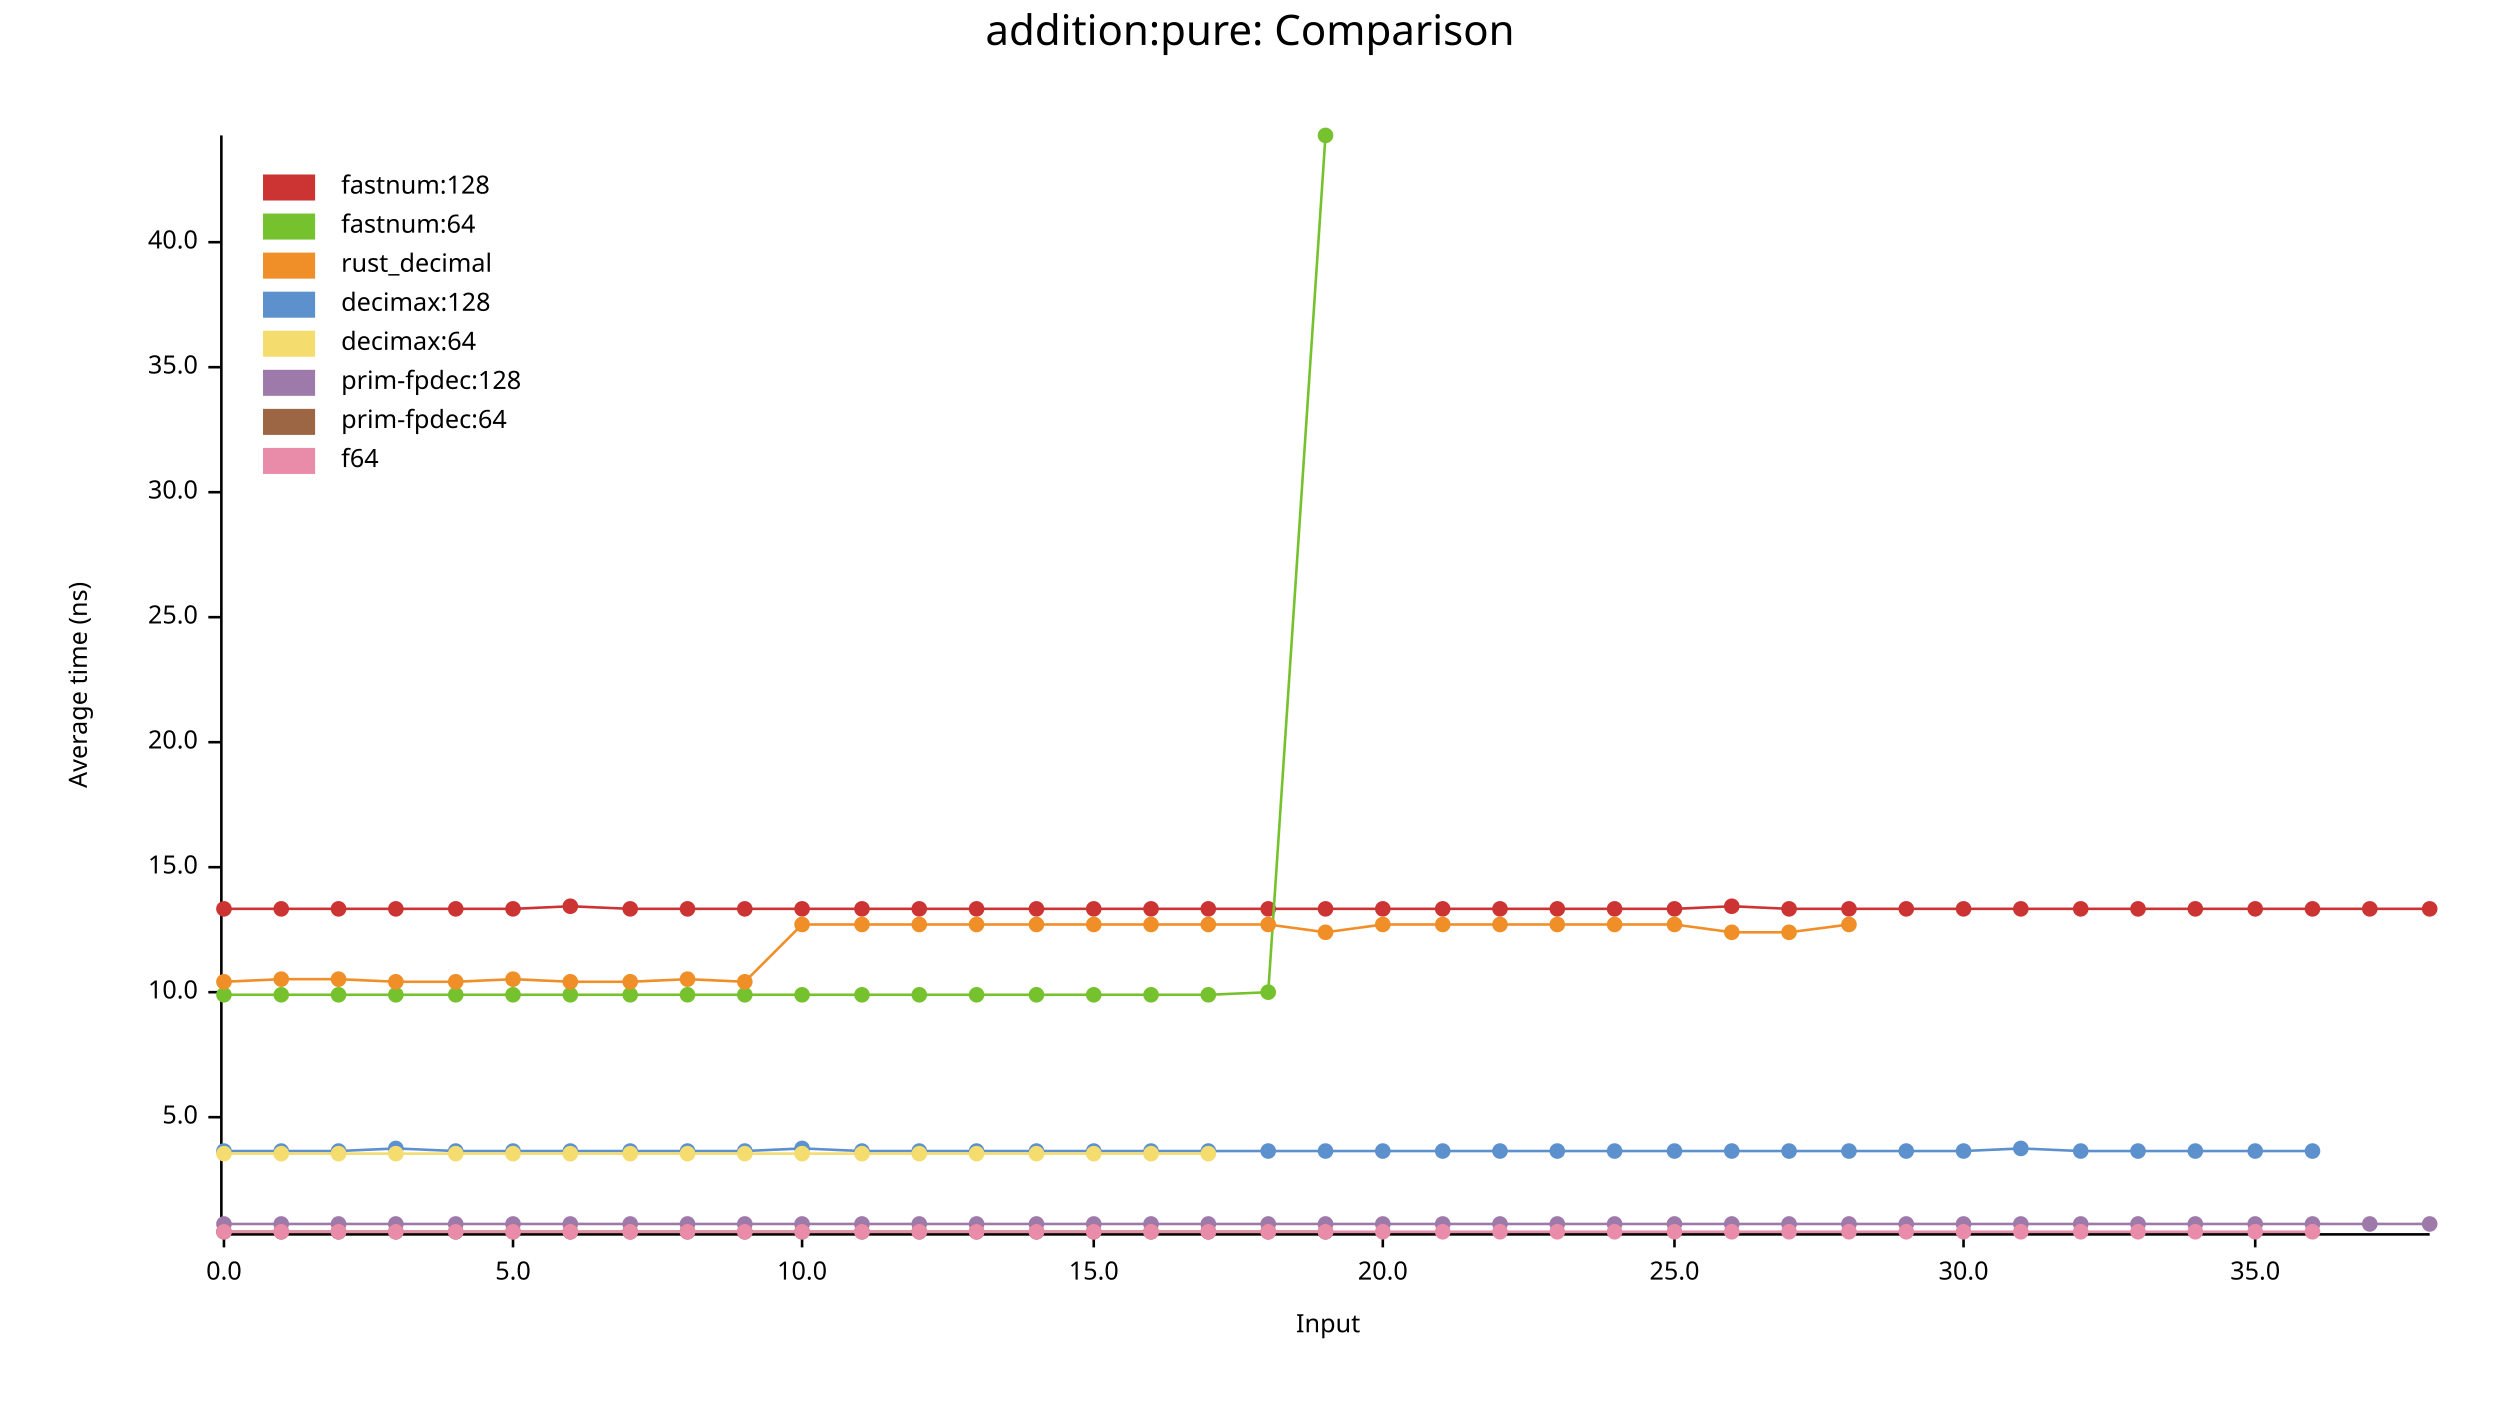
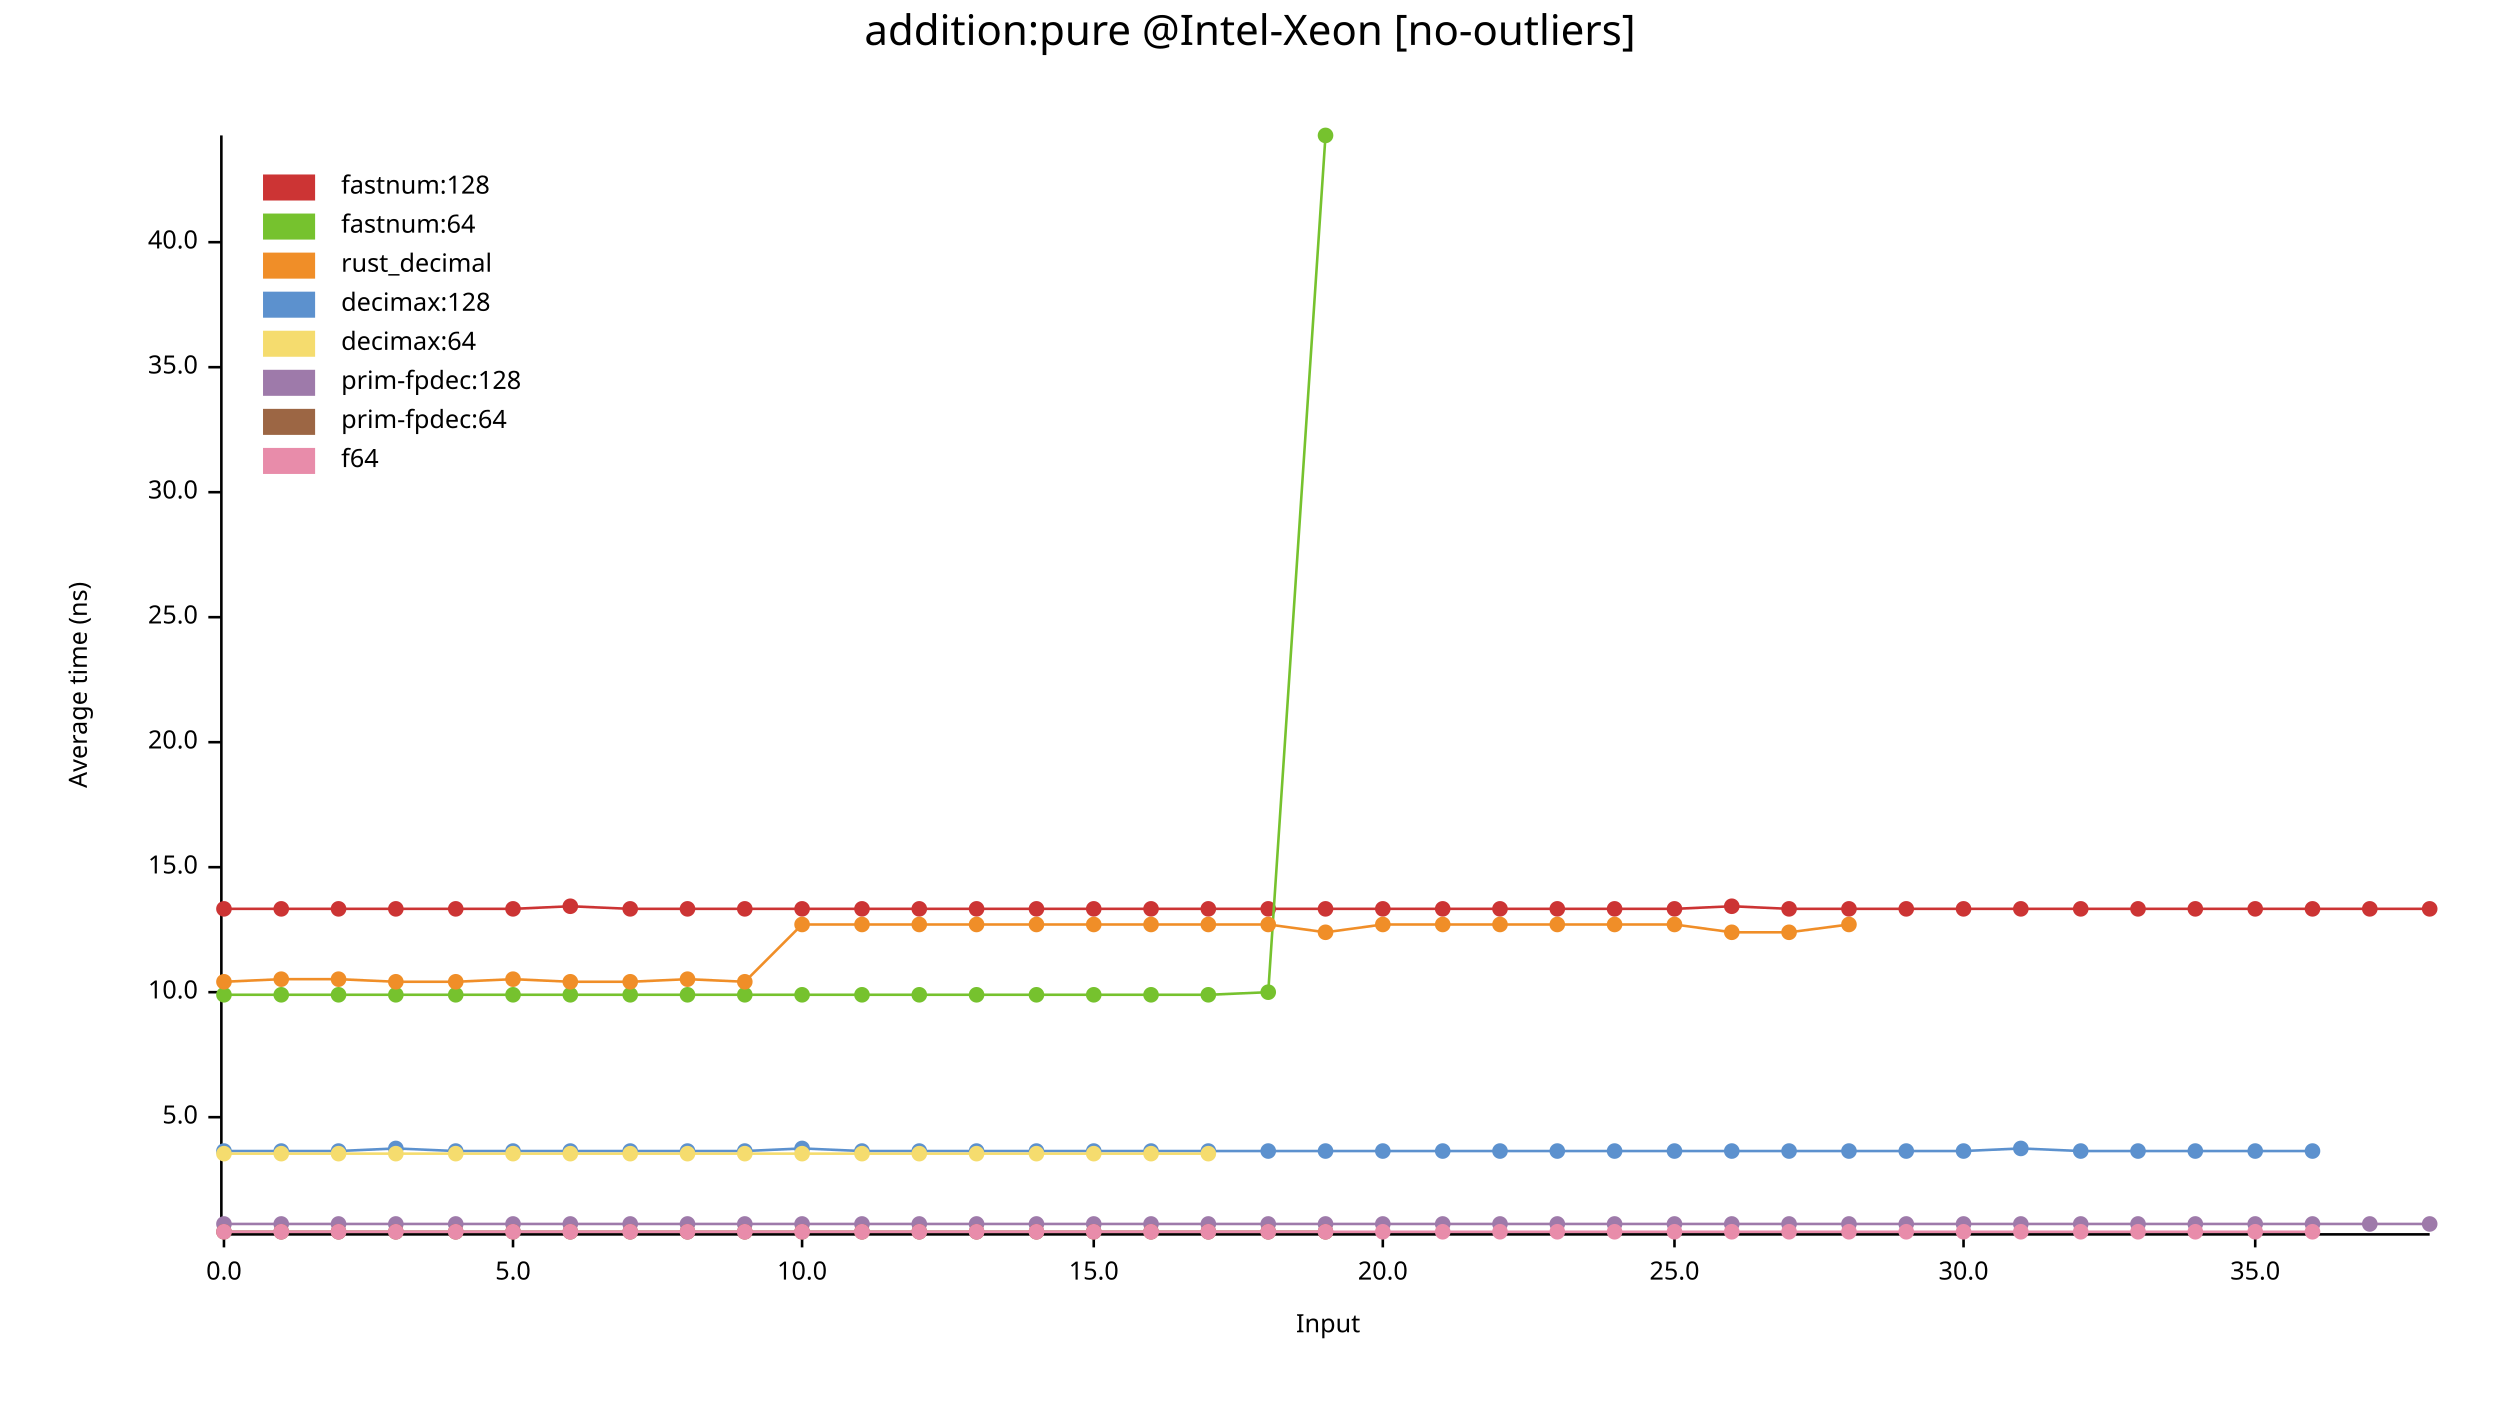
<svg xmlns="http://www.w3.org/2000/svg" width="960" height="540" viewBox="0 0 960 540">
  <text x="480" y="5" dy="0.76em" text-anchor="middle" font-family="sans-serif" font-size="16.129" opacity="1" fill="#000000">
- addition:pure: Comparison
+ addition:pure @Intel-Xeon [no-outliers]
</text>
  <text x="26" y="263" dy="0.76em" text-anchor="middle" font-family="sans-serif" font-size="9.677" opacity="1" fill="#000000" transform="rotate(270, 26, 263)">
Average time (ns)
</text>
  <text x="510" y="514" dy="-0.5ex" text-anchor="middle" font-family="sans-serif" font-size="9.677" opacity="1" fill="#000000">
Input
</text>
  <polyline fill="none" opacity="1" stroke="#000000" stroke-width="1" points="85,52 85,473 " />
  <text x="76" y="429" dy="0.5ex" text-anchor="end" font-family="sans-serif" font-size="9.677" opacity="1" fill="#000000">
5.0
</text>
  <polyline fill="none" opacity="1" stroke="#000000" stroke-width="1" points="80,429 85,429 " />
  <text x="76" y="381" dy="0.5ex" text-anchor="end" font-family="sans-serif" font-size="9.677" opacity="1" fill="#000000">
10.0
</text>
  <polyline fill="none" opacity="1" stroke="#000000" stroke-width="1" points="80,381 85,381 " />
  <text x="76" y="333" dy="0.5ex" text-anchor="end" font-family="sans-serif" font-size="9.677" opacity="1" fill="#000000">
15.0
</text>
  <polyline fill="none" opacity="1" stroke="#000000" stroke-width="1" points="80,333 85,333 " />
  <text x="76" y="285" dy="0.5ex" text-anchor="end" font-family="sans-serif" font-size="9.677" opacity="1" fill="#000000">
20.0
</text>
  <polyline fill="none" opacity="1" stroke="#000000" stroke-width="1" points="80,285 85,285 " />
  <text x="76" y="237" dy="0.5ex" text-anchor="end" font-family="sans-serif" font-size="9.677" opacity="1" fill="#000000">
25.0
</text>
  <polyline fill="none" opacity="1" stroke="#000000" stroke-width="1" points="80,237 85,237 " />
  <text x="76" y="189" dy="0.5ex" text-anchor="end" font-family="sans-serif" font-size="9.677" opacity="1" fill="#000000">
30.0
</text>
  <polyline fill="none" opacity="1" stroke="#000000" stroke-width="1" points="80,189 85,189 " />
  <text x="76" y="141" dy="0.5ex" text-anchor="end" font-family="sans-serif" font-size="9.677" opacity="1" fill="#000000">
35.0
</text>
  <polyline fill="none" opacity="1" stroke="#000000" stroke-width="1" points="80,141 85,141 " />
  <text x="76" y="93" dy="0.5ex" text-anchor="end" font-family="sans-serif" font-size="9.677" opacity="1" fill="#000000">
40.0
</text>
  <polyline fill="none" opacity="1" stroke="#000000" stroke-width="1" points="80,93 85,93 " />
  <polyline fill="none" opacity="1" stroke="#000000" stroke-width="1" points="86,474 933,474 " />
  <text x="86" y="484" dy="0.76em" text-anchor="middle" font-family="sans-serif" font-size="9.677" opacity="1" fill="#000000">
0.0
</text>
  <polyline fill="none" opacity="1" stroke="#000000" stroke-width="1" points="86,474 86,479 " />
  <text x="197" y="484" dy="0.76em" text-anchor="middle" font-family="sans-serif" font-size="9.677" opacity="1" fill="#000000">
5.0
</text>
  <polyline fill="none" opacity="1" stroke="#000000" stroke-width="1" points="197,474 197,479 " />
  <text x="308" y="484" dy="0.76em" text-anchor="middle" font-family="sans-serif" font-size="9.677" opacity="1" fill="#000000">
10.0
</text>
  <polyline fill="none" opacity="1" stroke="#000000" stroke-width="1" points="308,474 308,479 " />
  <text x="420" y="484" dy="0.76em" text-anchor="middle" font-family="sans-serif" font-size="9.677" opacity="1" fill="#000000">
15.0
</text>
  <polyline fill="none" opacity="1" stroke="#000000" stroke-width="1" points="420,474 420,479 " />
  <text x="531" y="484" dy="0.76em" text-anchor="middle" font-family="sans-serif" font-size="9.677" opacity="1" fill="#000000">
20.0
</text>
  <polyline fill="none" opacity="1" stroke="#000000" stroke-width="1" points="531,474 531,479 " />
  <text x="643" y="484" dy="0.76em" text-anchor="middle" font-family="sans-serif" font-size="9.677" opacity="1" fill="#000000">
25.0
</text>
  <polyline fill="none" opacity="1" stroke="#000000" stroke-width="1" points="643,474 643,479 " />
  <text x="754" y="484" dy="0.76em" text-anchor="middle" font-family="sans-serif" font-size="9.677" opacity="1" fill="#000000">
30.0
</text>
  <polyline fill="none" opacity="1" stroke="#000000" stroke-width="1" points="754,474 754,479 " />
  <text x="866" y="484" dy="0.76em" text-anchor="middle" font-family="sans-serif" font-size="9.677" opacity="1" fill="#000000">
35.0
</text>
  <polyline fill="none" opacity="1" stroke="#000000" stroke-width="1" points="866,474 866,479 " />
  <circle cx="86" cy="349" r="3" opacity="1" fill="#CC3434" stroke="none" stroke-width="1" />
  <circle cx="108" cy="349" r="3" opacity="1" fill="#CC3434" stroke="none" stroke-width="1" />
  <circle cx="130" cy="349" r="3" opacity="1" fill="#CC3434" stroke="none" stroke-width="1" />
  <circle cx="152" cy="349" r="3" opacity="1" fill="#CC3434" stroke="none" stroke-width="1" />
  <circle cx="175" cy="349" r="3" opacity="1" fill="#CC3434" stroke="none" stroke-width="1" />
  <circle cx="197" cy="349" r="3" opacity="1" fill="#CC3434" stroke="none" stroke-width="1" />
  <circle cx="219" cy="348" r="3" opacity="1" fill="#CC3434" stroke="none" stroke-width="1" />
  <circle cx="242" cy="349" r="3" opacity="1" fill="#CC3434" stroke="none" stroke-width="1" />
  <circle cx="264" cy="349" r="3" opacity="1" fill="#CC3434" stroke="none" stroke-width="1" />
  <circle cx="286" cy="349" r="3" opacity="1" fill="#CC3434" stroke="none" stroke-width="1" />
  <circle cx="308" cy="349" r="3" opacity="1" fill="#CC3434" stroke="none" stroke-width="1" />
  <circle cx="331" cy="349" r="3" opacity="1" fill="#CC3434" stroke="none" stroke-width="1" />
  <circle cx="353" cy="349" r="3" opacity="1" fill="#CC3434" stroke="none" stroke-width="1" />
  <circle cx="375" cy="349" r="3" opacity="1" fill="#CC3434" stroke="none" stroke-width="1" />
  <circle cx="398" cy="349" r="3" opacity="1" fill="#CC3434" stroke="none" stroke-width="1" />
  <circle cx="420" cy="349" r="3" opacity="1" fill="#CC3434" stroke="none" stroke-width="1" />
  <circle cx="442" cy="349" r="3" opacity="1" fill="#CC3434" stroke="none" stroke-width="1" />
  <circle cx="464" cy="349" r="3" opacity="1" fill="#CC3434" stroke="none" stroke-width="1" />
  <circle cx="487" cy="349" r="3" opacity="1" fill="#CC3434" stroke="none" stroke-width="1" />
  <circle cx="509" cy="349" r="3" opacity="1" fill="#CC3434" stroke="none" stroke-width="1" />
  <circle cx="531" cy="349" r="3" opacity="1" fill="#CC3434" stroke="none" stroke-width="1" />
  <circle cx="554" cy="349" r="3" opacity="1" fill="#CC3434" stroke="none" stroke-width="1" />
  <circle cx="576" cy="349" r="3" opacity="1" fill="#CC3434" stroke="none" stroke-width="1" />
  <circle cx="598" cy="349" r="3" opacity="1" fill="#CC3434" stroke="none" stroke-width="1" />
  <circle cx="620" cy="349" r="3" opacity="1" fill="#CC3434" stroke="none" stroke-width="1" />
  <circle cx="643" cy="349" r="3" opacity="1" fill="#CC3434" stroke="none" stroke-width="1" />
  <circle cx="665" cy="348" r="3" opacity="1" fill="#CC3434" stroke="none" stroke-width="1" />
  <circle cx="687" cy="349" r="3" opacity="1" fill="#CC3434" stroke="none" stroke-width="1" />
  <circle cx="710" cy="349" r="3" opacity="1" fill="#CC3434" stroke="none" stroke-width="1" />
  <circle cx="732" cy="349" r="3" opacity="1" fill="#CC3434" stroke="none" stroke-width="1" />
  <circle cx="754" cy="349" r="3" opacity="1" fill="#CC3434" stroke="none" stroke-width="1" />
  <circle cx="776" cy="349" r="3" opacity="1" fill="#CC3434" stroke="none" stroke-width="1" />
  <circle cx="799" cy="349" r="3" opacity="1" fill="#CC3434" stroke="none" stroke-width="1" />
  <circle cx="821" cy="349" r="3" opacity="1" fill="#CC3434" stroke="none" stroke-width="1" />
  <circle cx="843" cy="349" r="3" opacity="1" fill="#CC3434" stroke="none" stroke-width="1" />
  <circle cx="866" cy="349" r="3" opacity="1" fill="#CC3434" stroke="none" stroke-width="1" />
  <circle cx="888" cy="349" r="3" opacity="1" fill="#CC3434" stroke="none" stroke-width="1" />
  <circle cx="910" cy="349" r="3" opacity="1" fill="#CC3434" stroke="none" stroke-width="1" />
  <circle cx="933" cy="349" r="3" opacity="1" fill="#CC3434" stroke="none" stroke-width="1" />
  <polyline fill="none" opacity="1" stroke="#CC3434" stroke-width="1" points="86,349 108,349 130,349 152,349 175,349 197,349 219,348 242,349 264,349 286,349 308,349 331,349 353,349 375,349 398,349 420,349 442,349 464,349 487,349 509,349 531,349 554,349 576,349 598,349 620,349 643,349 665,348 687,349 710,349 732,349 754,349 776,349 799,349 821,349 843,349 866,349 888,349 910,349 933,349 " />
  <circle cx="86" cy="382" r="3" opacity="1" fill="#76C22E" stroke="none" stroke-width="1" />
  <circle cx="108" cy="382" r="3" opacity="1" fill="#76C22E" stroke="none" stroke-width="1" />
  <circle cx="130" cy="382" r="3" opacity="1" fill="#76C22E" stroke="none" stroke-width="1" />
  <circle cx="152" cy="382" r="3" opacity="1" fill="#76C22E" stroke="none" stroke-width="1" />
  <circle cx="175" cy="382" r="3" opacity="1" fill="#76C22E" stroke="none" stroke-width="1" />
  <circle cx="197" cy="382" r="3" opacity="1" fill="#76C22E" stroke="none" stroke-width="1" />
  <circle cx="219" cy="382" r="3" opacity="1" fill="#76C22E" stroke="none" stroke-width="1" />
  <circle cx="242" cy="382" r="3" opacity="1" fill="#76C22E" stroke="none" stroke-width="1" />
  <circle cx="264" cy="382" r="3" opacity="1" fill="#76C22E" stroke="none" stroke-width="1" />
  <circle cx="286" cy="382" r="3" opacity="1" fill="#76C22E" stroke="none" stroke-width="1" />
  <circle cx="308" cy="382" r="3" opacity="1" fill="#76C22E" stroke="none" stroke-width="1" />
  <circle cx="331" cy="382" r="3" opacity="1" fill="#76C22E" stroke="none" stroke-width="1" />
  <circle cx="353" cy="382" r="3" opacity="1" fill="#76C22E" stroke="none" stroke-width="1" />
  <circle cx="375" cy="382" r="3" opacity="1" fill="#76C22E" stroke="none" stroke-width="1" />
  <circle cx="398" cy="382" r="3" opacity="1" fill="#76C22E" stroke="none" stroke-width="1" />
  <circle cx="420" cy="382" r="3" opacity="1" fill="#76C22E" stroke="none" stroke-width="1" />
  <circle cx="442" cy="382" r="3" opacity="1" fill="#76C22E" stroke="none" stroke-width="1" />
  <circle cx="464" cy="382" r="3" opacity="1" fill="#76C22E" stroke="none" stroke-width="1" />
  <circle cx="487" cy="381" r="3" opacity="1" fill="#76C22E" stroke="none" stroke-width="1" />
  <circle cx="509" cy="52" r="3" opacity="1" fill="#76C22E" stroke="none" stroke-width="1" />
  <polyline fill="none" opacity="1" stroke="#76C22E" stroke-width="1" points="86,382 108,382 130,382 152,382 175,382 197,382 219,382 242,382 264,382 286,382 308,382 331,382 353,382 375,382 398,382 420,382 442,382 464,382 487,381 509,52 " />
  <circle cx="86" cy="377" r="3" opacity="1" fill="#F08E28" stroke="none" stroke-width="1" />
  <circle cx="108" cy="376" r="3" opacity="1" fill="#F08E28" stroke="none" stroke-width="1" />
  <circle cx="130" cy="376" r="3" opacity="1" fill="#F08E28" stroke="none" stroke-width="1" />
  <circle cx="152" cy="377" r="3" opacity="1" fill="#F08E28" stroke="none" stroke-width="1" />
  <circle cx="175" cy="377" r="3" opacity="1" fill="#F08E28" stroke="none" stroke-width="1" />
  <circle cx="197" cy="376" r="3" opacity="1" fill="#F08E28" stroke="none" stroke-width="1" />
  <circle cx="219" cy="377" r="3" opacity="1" fill="#F08E28" stroke="none" stroke-width="1" />
  <circle cx="242" cy="377" r="3" opacity="1" fill="#F08E28" stroke="none" stroke-width="1" />
  <circle cx="264" cy="376" r="3" opacity="1" fill="#F08E28" stroke="none" stroke-width="1" />
  <circle cx="286" cy="377" r="3" opacity="1" fill="#F08E28" stroke="none" stroke-width="1" />
  <circle cx="308" cy="355" r="3" opacity="1" fill="#F08E28" stroke="none" stroke-width="1" />
  <circle cx="331" cy="355" r="3" opacity="1" fill="#F08E28" stroke="none" stroke-width="1" />
  <circle cx="353" cy="355" r="3" opacity="1" fill="#F08E28" stroke="none" stroke-width="1" />
  <circle cx="375" cy="355" r="3" opacity="1" fill="#F08E28" stroke="none" stroke-width="1" />
  <circle cx="398" cy="355" r="3" opacity="1" fill="#F08E28" stroke="none" stroke-width="1" />
  <circle cx="420" cy="355" r="3" opacity="1" fill="#F08E28" stroke="none" stroke-width="1" />
  <circle cx="442" cy="355" r="3" opacity="1" fill="#F08E28" stroke="none" stroke-width="1" />
  <circle cx="464" cy="355" r="3" opacity="1" fill="#F08E28" stroke="none" stroke-width="1" />
  <circle cx="487" cy="355" r="3" opacity="1" fill="#F08E28" stroke="none" stroke-width="1" />
  <circle cx="509" cy="358" r="3" opacity="1" fill="#F08E28" stroke="none" stroke-width="1" />
  <circle cx="531" cy="355" r="3" opacity="1" fill="#F08E28" stroke="none" stroke-width="1" />
  <circle cx="554" cy="355" r="3" opacity="1" fill="#F08E28" stroke="none" stroke-width="1" />
  <circle cx="576" cy="355" r="3" opacity="1" fill="#F08E28" stroke="none" stroke-width="1" />
  <circle cx="598" cy="355" r="3" opacity="1" fill="#F08E28" stroke="none" stroke-width="1" />
  <circle cx="620" cy="355" r="3" opacity="1" fill="#F08E28" stroke="none" stroke-width="1" />
  <circle cx="643" cy="355" r="3" opacity="1" fill="#F08E28" stroke="none" stroke-width="1" />
  <circle cx="665" cy="358" r="3" opacity="1" fill="#F08E28" stroke="none" stroke-width="1" />
  <circle cx="687" cy="358" r="3" opacity="1" fill="#F08E28" stroke="none" stroke-width="1" />
  <circle cx="710" cy="355" r="3" opacity="1" fill="#F08E28" stroke="none" stroke-width="1" />
  <polyline fill="none" opacity="1" stroke="#F08E28" stroke-width="1" points="86,377 108,376 130,376 152,377 175,377 197,376 219,377 242,377 264,376 286,377 308,355 331,355 353,355 375,355 398,355 420,355 442,355 464,355 487,355 509,358 531,355 554,355 576,355 598,355 620,355 643,355 665,358 687,358 710,355 " />
  <circle cx="86" cy="442" r="3" opacity="1" fill="#5C91CE" stroke="none" stroke-width="1" />
  <circle cx="108" cy="442" r="3" opacity="1" fill="#5C91CE" stroke="none" stroke-width="1" />
  <circle cx="130" cy="442" r="3" opacity="1" fill="#5C91CE" stroke="none" stroke-width="1" />
  <circle cx="152" cy="441" r="3" opacity="1" fill="#5C91CE" stroke="none" stroke-width="1" />
  <circle cx="175" cy="442" r="3" opacity="1" fill="#5C91CE" stroke="none" stroke-width="1" />
  <circle cx="197" cy="442" r="3" opacity="1" fill="#5C91CE" stroke="none" stroke-width="1" />
  <circle cx="219" cy="442" r="3" opacity="1" fill="#5C91CE" stroke="none" stroke-width="1" />
  <circle cx="242" cy="442" r="3" opacity="1" fill="#5C91CE" stroke="none" stroke-width="1" />
  <circle cx="264" cy="442" r="3" opacity="1" fill="#5C91CE" stroke="none" stroke-width="1" />
  <circle cx="286" cy="442" r="3" opacity="1" fill="#5C91CE" stroke="none" stroke-width="1" />
  <circle cx="308" cy="441" r="3" opacity="1" fill="#5C91CE" stroke="none" stroke-width="1" />
  <circle cx="331" cy="442" r="3" opacity="1" fill="#5C91CE" stroke="none" stroke-width="1" />
  <circle cx="353" cy="442" r="3" opacity="1" fill="#5C91CE" stroke="none" stroke-width="1" />
  <circle cx="375" cy="442" r="3" opacity="1" fill="#5C91CE" stroke="none" stroke-width="1" />
  <circle cx="398" cy="442" r="3" opacity="1" fill="#5C91CE" stroke="none" stroke-width="1" />
  <circle cx="420" cy="442" r="3" opacity="1" fill="#5C91CE" stroke="none" stroke-width="1" />
  <circle cx="442" cy="442" r="3" opacity="1" fill="#5C91CE" stroke="none" stroke-width="1" />
  <circle cx="464" cy="442" r="3" opacity="1" fill="#5C91CE" stroke="none" stroke-width="1" />
  <circle cx="487" cy="442" r="3" opacity="1" fill="#5C91CE" stroke="none" stroke-width="1" />
  <circle cx="509" cy="442" r="3" opacity="1" fill="#5C91CE" stroke="none" stroke-width="1" />
  <circle cx="531" cy="442" r="3" opacity="1" fill="#5C91CE" stroke="none" stroke-width="1" />
  <circle cx="554" cy="442" r="3" opacity="1" fill="#5C91CE" stroke="none" stroke-width="1" />
  <circle cx="576" cy="442" r="3" opacity="1" fill="#5C91CE" stroke="none" stroke-width="1" />
  <circle cx="598" cy="442" r="3" opacity="1" fill="#5C91CE" stroke="none" stroke-width="1" />
  <circle cx="620" cy="442" r="3" opacity="1" fill="#5C91CE" stroke="none" stroke-width="1" />
  <circle cx="643" cy="442" r="3" opacity="1" fill="#5C91CE" stroke="none" stroke-width="1" />
  <circle cx="665" cy="442" r="3" opacity="1" fill="#5C91CE" stroke="none" stroke-width="1" />
  <circle cx="687" cy="442" r="3" opacity="1" fill="#5C91CE" stroke="none" stroke-width="1" />
  <circle cx="710" cy="442" r="3" opacity="1" fill="#5C91CE" stroke="none" stroke-width="1" />
  <circle cx="732" cy="442" r="3" opacity="1" fill="#5C91CE" stroke="none" stroke-width="1" />
  <circle cx="754" cy="442" r="3" opacity="1" fill="#5C91CE" stroke="none" stroke-width="1" />
  <circle cx="776" cy="441" r="3" opacity="1" fill="#5C91CE" stroke="none" stroke-width="1" />
  <circle cx="799" cy="442" r="3" opacity="1" fill="#5C91CE" stroke="none" stroke-width="1" />
  <circle cx="821" cy="442" r="3" opacity="1" fill="#5C91CE" stroke="none" stroke-width="1" />
  <circle cx="843" cy="442" r="3" opacity="1" fill="#5C91CE" stroke="none" stroke-width="1" />
  <circle cx="866" cy="442" r="3" opacity="1" fill="#5C91CE" stroke="none" stroke-width="1" />
  <circle cx="888" cy="442" r="3" opacity="1" fill="#5C91CE" stroke="none" stroke-width="1" />
  <polyline fill="none" opacity="1" stroke="#5C91CE" stroke-width="1" points="86,442 108,442 130,442 152,441 175,442 197,442 219,442 242,442 264,442 286,442 308,441 331,442 353,442 375,442 398,442 420,442 442,442 464,442 487,442 509,442 531,442 554,442 576,442 598,442 620,442 643,442 665,442 687,442 710,442 732,442 754,442 776,441 799,442 821,442 843,442 866,442 888,442 " />
  <circle cx="86" cy="443" r="3" opacity="1" fill="#F5DC6E" stroke="none" stroke-width="1" />
  <circle cx="108" cy="443" r="3" opacity="1" fill="#F5DC6E" stroke="none" stroke-width="1" />
  <circle cx="130" cy="443" r="3" opacity="1" fill="#F5DC6E" stroke="none" stroke-width="1" />
  <circle cx="152" cy="443" r="3" opacity="1" fill="#F5DC6E" stroke="none" stroke-width="1" />
  <circle cx="175" cy="443" r="3" opacity="1" fill="#F5DC6E" stroke="none" stroke-width="1" />
  <circle cx="197" cy="443" r="3" opacity="1" fill="#F5DC6E" stroke="none" stroke-width="1" />
  <circle cx="219" cy="443" r="3" opacity="1" fill="#F5DC6E" stroke="none" stroke-width="1" />
  <circle cx="242" cy="443" r="3" opacity="1" fill="#F5DC6E" stroke="none" stroke-width="1" />
  <circle cx="264" cy="443" r="3" opacity="1" fill="#F5DC6E" stroke="none" stroke-width="1" />
  <circle cx="286" cy="443" r="3" opacity="1" fill="#F5DC6E" stroke="none" stroke-width="1" />
  <circle cx="308" cy="443" r="3" opacity="1" fill="#F5DC6E" stroke="none" stroke-width="1" />
  <circle cx="331" cy="443" r="3" opacity="1" fill="#F5DC6E" stroke="none" stroke-width="1" />
  <circle cx="353" cy="443" r="3" opacity="1" fill="#F5DC6E" stroke="none" stroke-width="1" />
  <circle cx="375" cy="443" r="3" opacity="1" fill="#F5DC6E" stroke="none" stroke-width="1" />
  <circle cx="398" cy="443" r="3" opacity="1" fill="#F5DC6E" stroke="none" stroke-width="1" />
  <circle cx="420" cy="443" r="3" opacity="1" fill="#F5DC6E" stroke="none" stroke-width="1" />
  <circle cx="442" cy="443" r="3" opacity="1" fill="#F5DC6E" stroke="none" stroke-width="1" />
  <circle cx="464" cy="443" r="3" opacity="1" fill="#F5DC6E" stroke="none" stroke-width="1" />
  <polyline fill="none" opacity="1" stroke="#F5DC6E" stroke-width="1" points="86,443 108,443 130,443 152,443 175,443 197,443 219,443 242,443 264,443 286,443 308,443 331,443 353,443 375,443 398,443 420,443 442,443 464,443 " />
  <circle cx="86" cy="470" r="3" opacity="1" fill="#9E7AAA" stroke="none" stroke-width="1" />
  <circle cx="108" cy="470" r="3" opacity="1" fill="#9E7AAA" stroke="none" stroke-width="1" />
  <circle cx="130" cy="470" r="3" opacity="1" fill="#9E7AAA" stroke="none" stroke-width="1" />
  <circle cx="152" cy="470" r="3" opacity="1" fill="#9E7AAA" stroke="none" stroke-width="1" />
  <circle cx="175" cy="470" r="3" opacity="1" fill="#9E7AAA" stroke="none" stroke-width="1" />
  <circle cx="197" cy="470" r="3" opacity="1" fill="#9E7AAA" stroke="none" stroke-width="1" />
  <circle cx="219" cy="470" r="3" opacity="1" fill="#9E7AAA" stroke="none" stroke-width="1" />
  <circle cx="242" cy="470" r="3" opacity="1" fill="#9E7AAA" stroke="none" stroke-width="1" />
  <circle cx="264" cy="470" r="3" opacity="1" fill="#9E7AAA" stroke="none" stroke-width="1" />
  <circle cx="286" cy="470" r="3" opacity="1" fill="#9E7AAA" stroke="none" stroke-width="1" />
  <circle cx="308" cy="470" r="3" opacity="1" fill="#9E7AAA" stroke="none" stroke-width="1" />
  <circle cx="331" cy="470" r="3" opacity="1" fill="#9E7AAA" stroke="none" stroke-width="1" />
  <circle cx="353" cy="470" r="3" opacity="1" fill="#9E7AAA" stroke="none" stroke-width="1" />
  <circle cx="375" cy="470" r="3" opacity="1" fill="#9E7AAA" stroke="none" stroke-width="1" />
  <circle cx="398" cy="470" r="3" opacity="1" fill="#9E7AAA" stroke="none" stroke-width="1" />
  <circle cx="420" cy="470" r="3" opacity="1" fill="#9E7AAA" stroke="none" stroke-width="1" />
  <circle cx="442" cy="470" r="3" opacity="1" fill="#9E7AAA" stroke="none" stroke-width="1" />
  <circle cx="464" cy="470" r="3" opacity="1" fill="#9E7AAA" stroke="none" stroke-width="1" />
  <circle cx="487" cy="470" r="3" opacity="1" fill="#9E7AAA" stroke="none" stroke-width="1" />
  <circle cx="509" cy="470" r="3" opacity="1" fill="#9E7AAA" stroke="none" stroke-width="1" />
  <circle cx="531" cy="470" r="3" opacity="1" fill="#9E7AAA" stroke="none" stroke-width="1" />
  <circle cx="554" cy="470" r="3" opacity="1" fill="#9E7AAA" stroke="none" stroke-width="1" />
  <circle cx="576" cy="470" r="3" opacity="1" fill="#9E7AAA" stroke="none" stroke-width="1" />
  <circle cx="598" cy="470" r="3" opacity="1" fill="#9E7AAA" stroke="none" stroke-width="1" />
  <circle cx="620" cy="470" r="3" opacity="1" fill="#9E7AAA" stroke="none" stroke-width="1" />
  <circle cx="643" cy="470" r="3" opacity="1" fill="#9E7AAA" stroke="none" stroke-width="1" />
  <circle cx="665" cy="470" r="3" opacity="1" fill="#9E7AAA" stroke="none" stroke-width="1" />
  <circle cx="687" cy="470" r="3" opacity="1" fill="#9E7AAA" stroke="none" stroke-width="1" />
  <circle cx="710" cy="470" r="3" opacity="1" fill="#9E7AAA" stroke="none" stroke-width="1" />
  <circle cx="732" cy="470" r="3" opacity="1" fill="#9E7AAA" stroke="none" stroke-width="1" />
  <circle cx="754" cy="470" r="3" opacity="1" fill="#9E7AAA" stroke="none" stroke-width="1" />
  <circle cx="776" cy="470" r="3" opacity="1" fill="#9E7AAA" stroke="none" stroke-width="1" />
  <circle cx="799" cy="470" r="3" opacity="1" fill="#9E7AAA" stroke="none" stroke-width="1" />
  <circle cx="821" cy="470" r="3" opacity="1" fill="#9E7AAA" stroke="none" stroke-width="1" />
  <circle cx="843" cy="470" r="3" opacity="1" fill="#9E7AAA" stroke="none" stroke-width="1" />
  <circle cx="866" cy="470" r="3" opacity="1" fill="#9E7AAA" stroke="none" stroke-width="1" />
  <circle cx="888" cy="470" r="3" opacity="1" fill="#9E7AAA" stroke="none" stroke-width="1" />
  <circle cx="910" cy="470" r="3" opacity="1" fill="#9E7AAA" stroke="none" stroke-width="1" />
  <circle cx="933" cy="470" r="3" opacity="1" fill="#9E7AAA" stroke="none" stroke-width="1" />
  <polyline fill="none" opacity="1" stroke="#9E7AAA" stroke-width="1" points="86,470 108,470 130,470 152,470 175,470 197,470 219,470 242,470 264,470 286,470 308,470 331,470 353,470 375,470 398,470 420,470 442,470 464,470 487,470 509,470 531,470 554,470 576,470 598,470 620,470 643,470 665,470 687,470 710,470 732,470 754,470 776,470 799,470 821,470 843,470 866,470 888,470 910,470 933,470 " />
  <circle cx="86" cy="473" r="3" opacity="1" fill="#9C6644" stroke="none" stroke-width="1" />
  <circle cx="108" cy="473" r="3" opacity="1" fill="#9C6644" stroke="none" stroke-width="1" />
  <circle cx="130" cy="473" r="3" opacity="1" fill="#9C6644" stroke="none" stroke-width="1" />
  <circle cx="152" cy="473" r="3" opacity="1" fill="#9C6644" stroke="none" stroke-width="1" />
  <circle cx="175" cy="473" r="3" opacity="1" fill="#9C6644" stroke="none" stroke-width="1" />
  <circle cx="197" cy="473" r="3" opacity="1" fill="#9C6644" stroke="none" stroke-width="1" />
  <circle cx="219" cy="473" r="3" opacity="1" fill="#9C6644" stroke="none" stroke-width="1" />
  <circle cx="242" cy="473" r="3" opacity="1" fill="#9C6644" stroke="none" stroke-width="1" />
  <circle cx="264" cy="473" r="3" opacity="1" fill="#9C6644" stroke="none" stroke-width="1" />
  <circle cx="286" cy="473" r="3" opacity="1" fill="#9C6644" stroke="none" stroke-width="1" />
  <circle cx="308" cy="473" r="3" opacity="1" fill="#9C6644" stroke="none" stroke-width="1" />
  <circle cx="331" cy="473" r="3" opacity="1" fill="#9C6644" stroke="none" stroke-width="1" />
  <circle cx="353" cy="473" r="3" opacity="1" fill="#9C6644" stroke="none" stroke-width="1" />
  <circle cx="375" cy="473" r="3" opacity="1" fill="#9C6644" stroke="none" stroke-width="1" />
  <circle cx="398" cy="473" r="3" opacity="1" fill="#9C6644" stroke="none" stroke-width="1" />
  <circle cx="420" cy="473" r="3" opacity="1" fill="#9C6644" stroke="none" stroke-width="1" />
  <circle cx="442" cy="473" r="3" opacity="1" fill="#9C6644" stroke="none" stroke-width="1" />
  <circle cx="464" cy="473" r="3" opacity="1" fill="#9C6644" stroke="none" stroke-width="1" />
  <circle cx="487" cy="473" r="3" opacity="1" fill="#9C6644" stroke="none" stroke-width="1" />
  <circle cx="509" cy="473" r="3" opacity="1" fill="#9C6644" stroke="none" stroke-width="1" />
  <polyline fill="none" opacity="1" stroke="#9C6644" stroke-width="1" points="86,473 108,473 130,473 152,473 175,473 197,473 219,473 242,473 264,473 286,473 308,473 331,473 353,473 375,473 398,473 420,473 442,473 464,473 487,473 509,473 " />
  <circle cx="86" cy="473" r="3" opacity="1" fill="#E88CAA" stroke="none" stroke-width="1" />
  <circle cx="108" cy="473" r="3" opacity="1" fill="#E88CAA" stroke="none" stroke-width="1" />
  <circle cx="130" cy="473" r="3" opacity="1" fill="#E88CAA" stroke="none" stroke-width="1" />
  <circle cx="152" cy="473" r="3" opacity="1" fill="#E88CAA" stroke="none" stroke-width="1" />
  <circle cx="175" cy="473" r="3" opacity="1" fill="#E88CAA" stroke="none" stroke-width="1" />
  <circle cx="197" cy="473" r="3" opacity="1" fill="#E88CAA" stroke="none" stroke-width="1" />
  <circle cx="219" cy="473" r="3" opacity="1" fill="#E88CAA" stroke="none" stroke-width="1" />
  <circle cx="242" cy="473" r="3" opacity="1" fill="#E88CAA" stroke="none" stroke-width="1" />
  <circle cx="264" cy="473" r="3" opacity="1" fill="#E88CAA" stroke="none" stroke-width="1" />
  <circle cx="286" cy="473" r="3" opacity="1" fill="#E88CAA" stroke="none" stroke-width="1" />
  <circle cx="308" cy="473" r="3" opacity="1" fill="#E88CAA" stroke="none" stroke-width="1" />
  <circle cx="331" cy="473" r="3" opacity="1" fill="#E88CAA" stroke="none" stroke-width="1" />
  <circle cx="353" cy="473" r="3" opacity="1" fill="#E88CAA" stroke="none" stroke-width="1" />
  <circle cx="375" cy="473" r="3" opacity="1" fill="#E88CAA" stroke="none" stroke-width="1" />
  <circle cx="398" cy="473" r="3" opacity="1" fill="#E88CAA" stroke="none" stroke-width="1" />
  <circle cx="420" cy="473" r="3" opacity="1" fill="#E88CAA" stroke="none" stroke-width="1" />
  <circle cx="442" cy="473" r="3" opacity="1" fill="#E88CAA" stroke="none" stroke-width="1" />
  <circle cx="464" cy="473" r="3" opacity="1" fill="#E88CAA" stroke="none" stroke-width="1" />
  <circle cx="487" cy="473" r="3" opacity="1" fill="#E88CAA" stroke="none" stroke-width="1" />
  <circle cx="509" cy="473" r="3" opacity="1" fill="#E88CAA" stroke="none" stroke-width="1" />
  <circle cx="531" cy="473" r="3" opacity="1" fill="#E88CAA" stroke="none" stroke-width="1" />
  <circle cx="554" cy="473" r="3" opacity="1" fill="#E88CAA" stroke="none" stroke-width="1" />
  <circle cx="576" cy="473" r="3" opacity="1" fill="#E88CAA" stroke="none" stroke-width="1" />
  <circle cx="598" cy="473" r="3" opacity="1" fill="#E88CAA" stroke="none" stroke-width="1" />
  <circle cx="620" cy="473" r="3" opacity="1" fill="#E88CAA" stroke="none" stroke-width="1" />
  <circle cx="643" cy="473" r="3" opacity="1" fill="#E88CAA" stroke="none" stroke-width="1" />
  <circle cx="665" cy="473" r="3" opacity="1" fill="#E88CAA" stroke="none" stroke-width="1" />
  <circle cx="687" cy="473" r="3" opacity="1" fill="#E88CAA" stroke="none" stroke-width="1" />
  <circle cx="710" cy="473" r="3" opacity="1" fill="#E88CAA" stroke="none" stroke-width="1" />
  <circle cx="732" cy="473" r="3" opacity="1" fill="#E88CAA" stroke="none" stroke-width="1" />
  <circle cx="754" cy="473" r="3" opacity="1" fill="#E88CAA" stroke="none" stroke-width="1" />
  <circle cx="776" cy="473" r="3" opacity="1" fill="#E88CAA" stroke="none" stroke-width="1" />
  <circle cx="799" cy="473" r="3" opacity="1" fill="#E88CAA" stroke="none" stroke-width="1" />
  <circle cx="821" cy="473" r="3" opacity="1" fill="#E88CAA" stroke="none" stroke-width="1" />
  <circle cx="843" cy="473" r="3" opacity="1" fill="#E88CAA" stroke="none" stroke-width="1" />
  <circle cx="866" cy="473" r="3" opacity="1" fill="#E88CAA" stroke="none" stroke-width="1" />
  <circle cx="888" cy="473" r="3" opacity="1" fill="#E88CAA" stroke="none" stroke-width="1" />
  <polyline fill="none" opacity="1" stroke="#E88CAA" stroke-width="1" points="86,473 108,473 130,473 152,473 175,473 197,473 219,473 242,473 264,473 286,473 308,473 331,473 353,473 375,473 398,473 420,473 442,473 464,473 487,473 509,473 531,473 554,473 576,473 598,473 620,473 643,473 665,473 687,473 710,473 732,473 754,473 776,473 799,473 821,473 843,473 866,473 888,473 " />
  <text x="131" y="67" dy="0.76em" text-anchor="start" font-family="sans-serif" font-size="9.677" opacity="1" fill="#000000">
fastnum:128
</text>
  <text x="131" y="82" dy="0.76em" text-anchor="start" font-family="sans-serif" font-size="9.677" opacity="1" fill="#000000">
fastnum:64
</text>
  <text x="131" y="97" dy="0.76em" text-anchor="start" font-family="sans-serif" font-size="9.677" opacity="1" fill="#000000">
rust_decimal
</text>
  <text x="131" y="112" dy="0.76em" text-anchor="start" font-family="sans-serif" font-size="9.677" opacity="1" fill="#000000">
decimax:128
</text>
  <text x="131" y="127" dy="0.76em" text-anchor="start" font-family="sans-serif" font-size="9.677" opacity="1" fill="#000000">
decimax:64
</text>
  <text x="131" y="142" dy="0.76em" text-anchor="start" font-family="sans-serif" font-size="9.677" opacity="1" fill="#000000">
prim-fpdec:128
</text>
  <text x="131" y="157" dy="0.76em" text-anchor="start" font-family="sans-serif" font-size="9.677" opacity="1" fill="#000000">
prim-fpdec:64
</text>
  <text x="131" y="172" dy="0.76em" text-anchor="start" font-family="sans-serif" font-size="9.677" opacity="1" fill="#000000">
f64
</text>
  <rect x="101" y="67" width="20" height="10" opacity="1" fill="#CC3434" stroke="none" />
  <rect x="101" y="82" width="20" height="10" opacity="1" fill="#76C22E" stroke="none" />
  <rect x="101" y="97" width="20" height="10" opacity="1" fill="#F08E28" stroke="none" />
  <rect x="101" y="112" width="20" height="10" opacity="1" fill="#5C91CE" stroke="none" />
  <rect x="101" y="127" width="20" height="10" opacity="1" fill="#F5DC6E" stroke="none" />
  <rect x="101" y="142" width="20" height="10" opacity="1" fill="#9E7AAA" stroke="none" />
  <rect x="101" y="157" width="20" height="10" opacity="1" fill="#9C6644" stroke="none" />
  <rect x="101" y="172" width="20" height="10" opacity="1" fill="#E88CAA" stroke="none" />
</svg>
